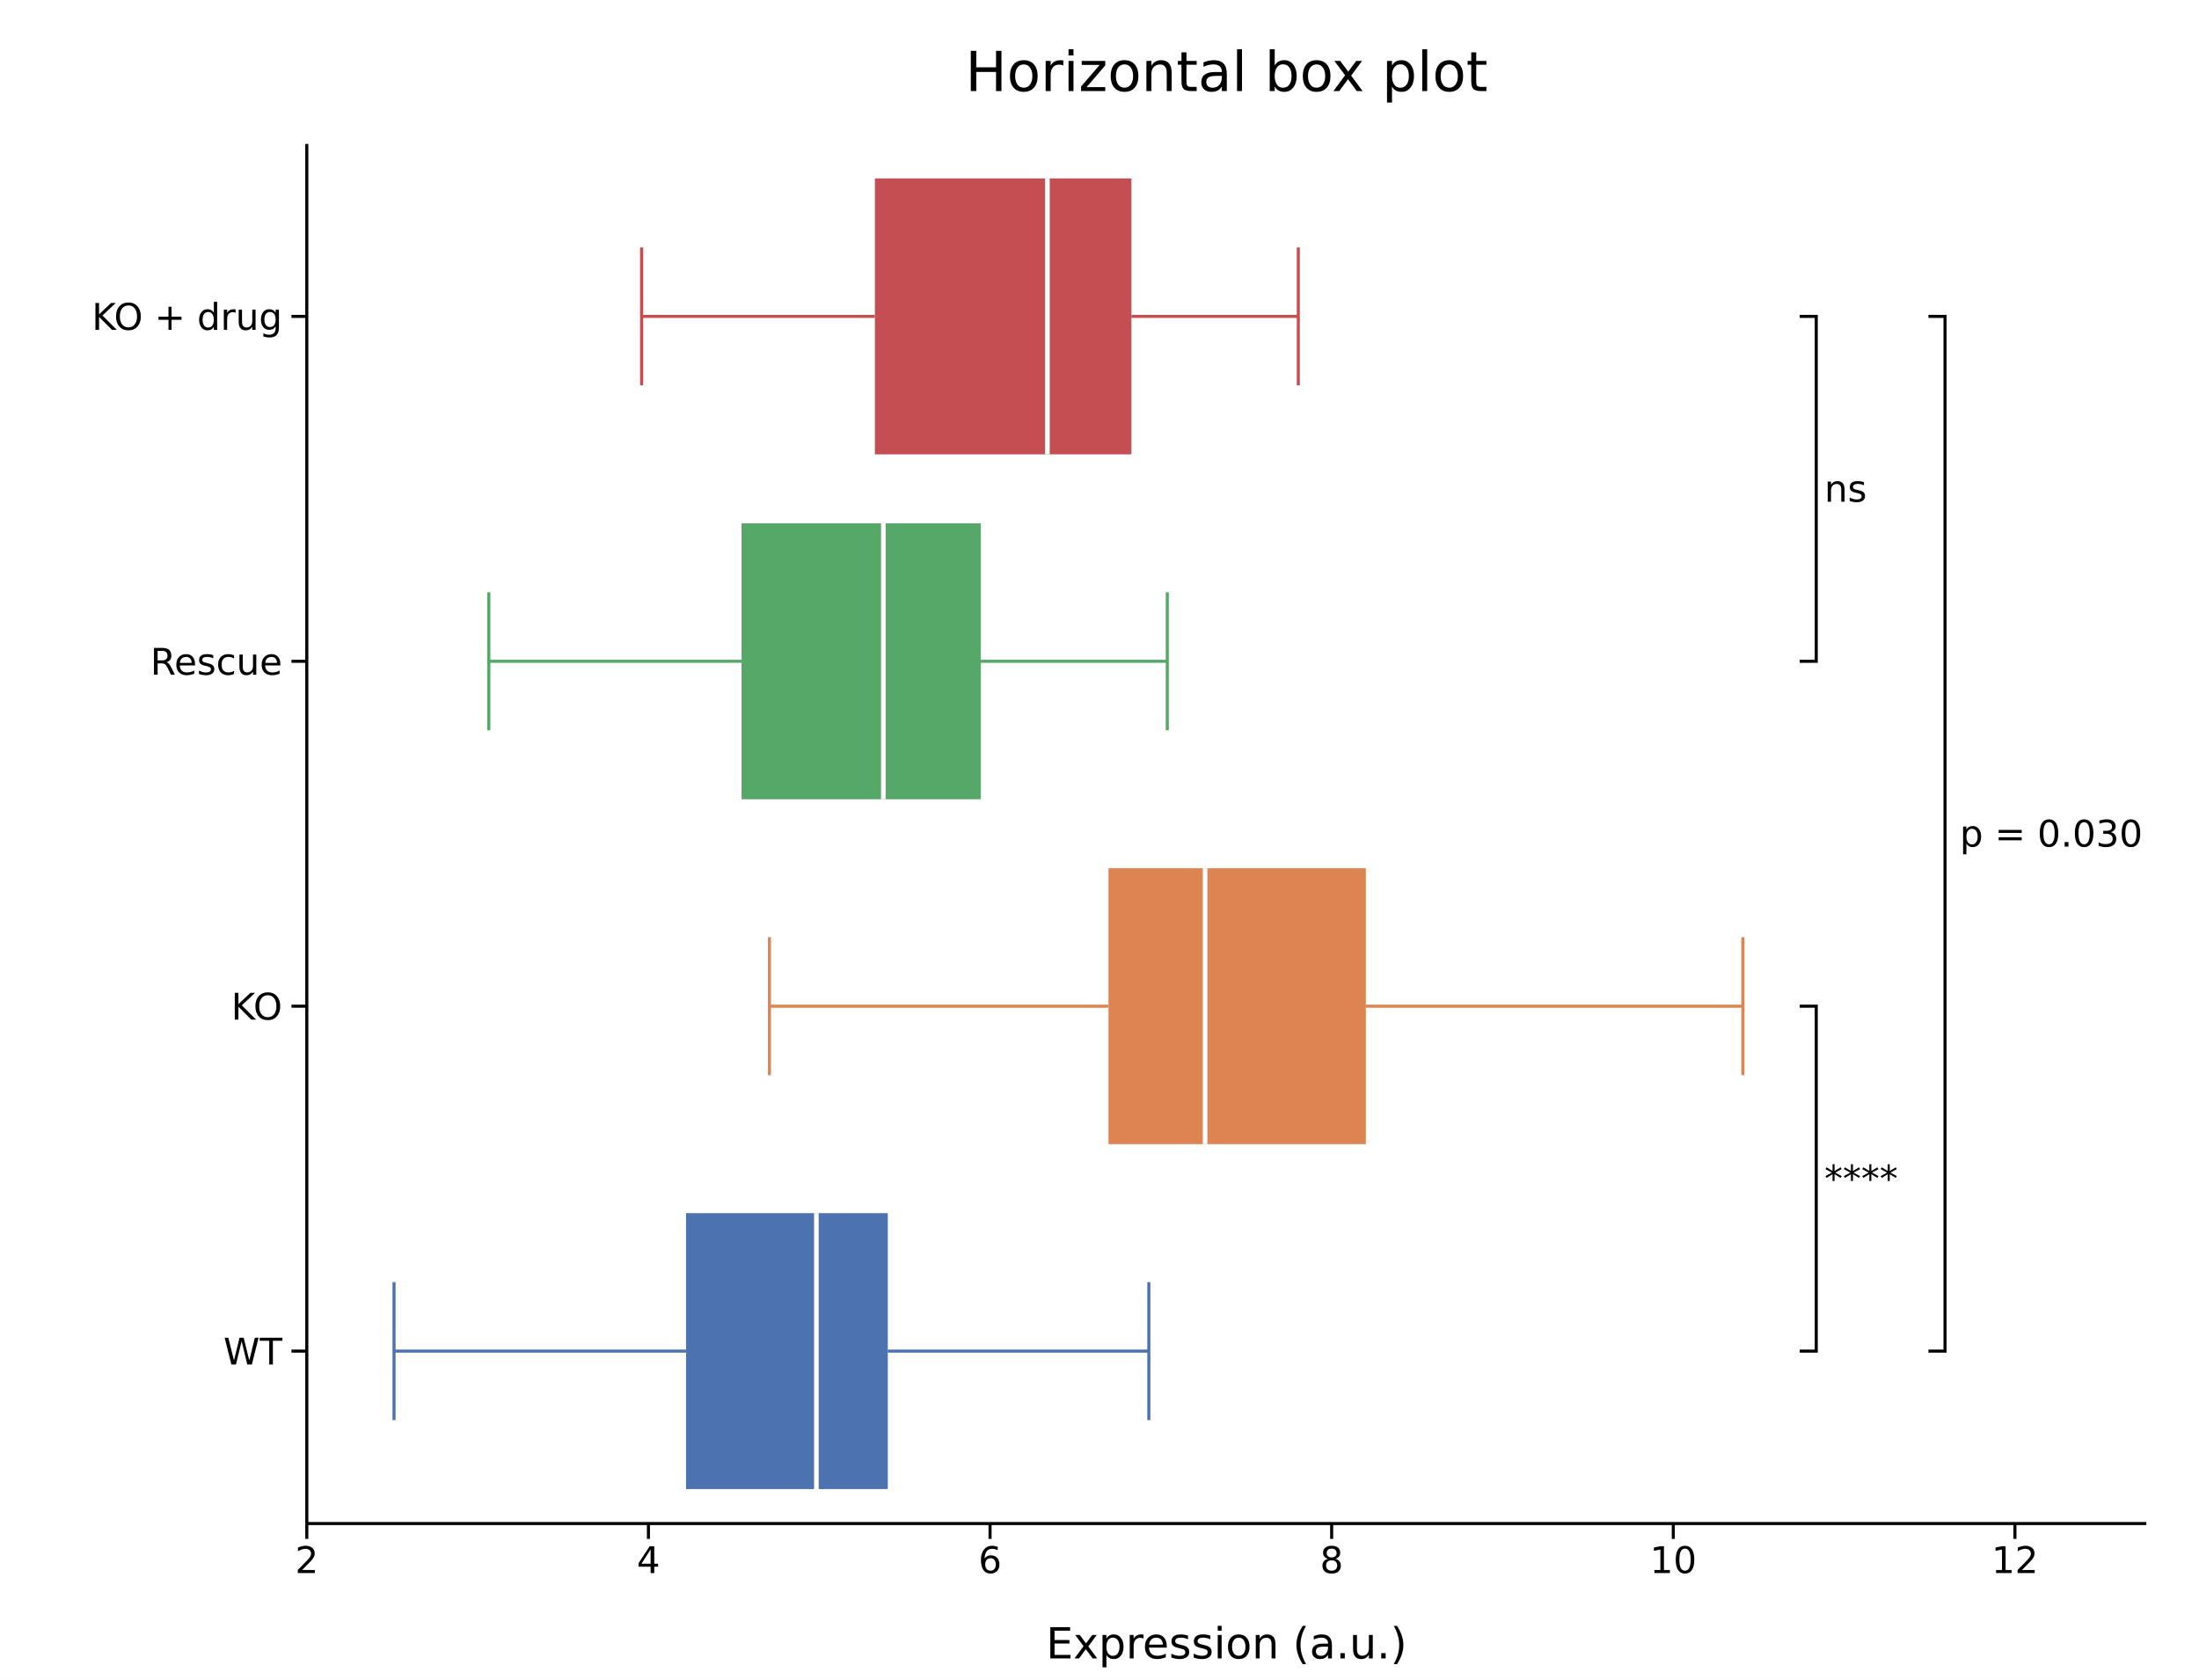
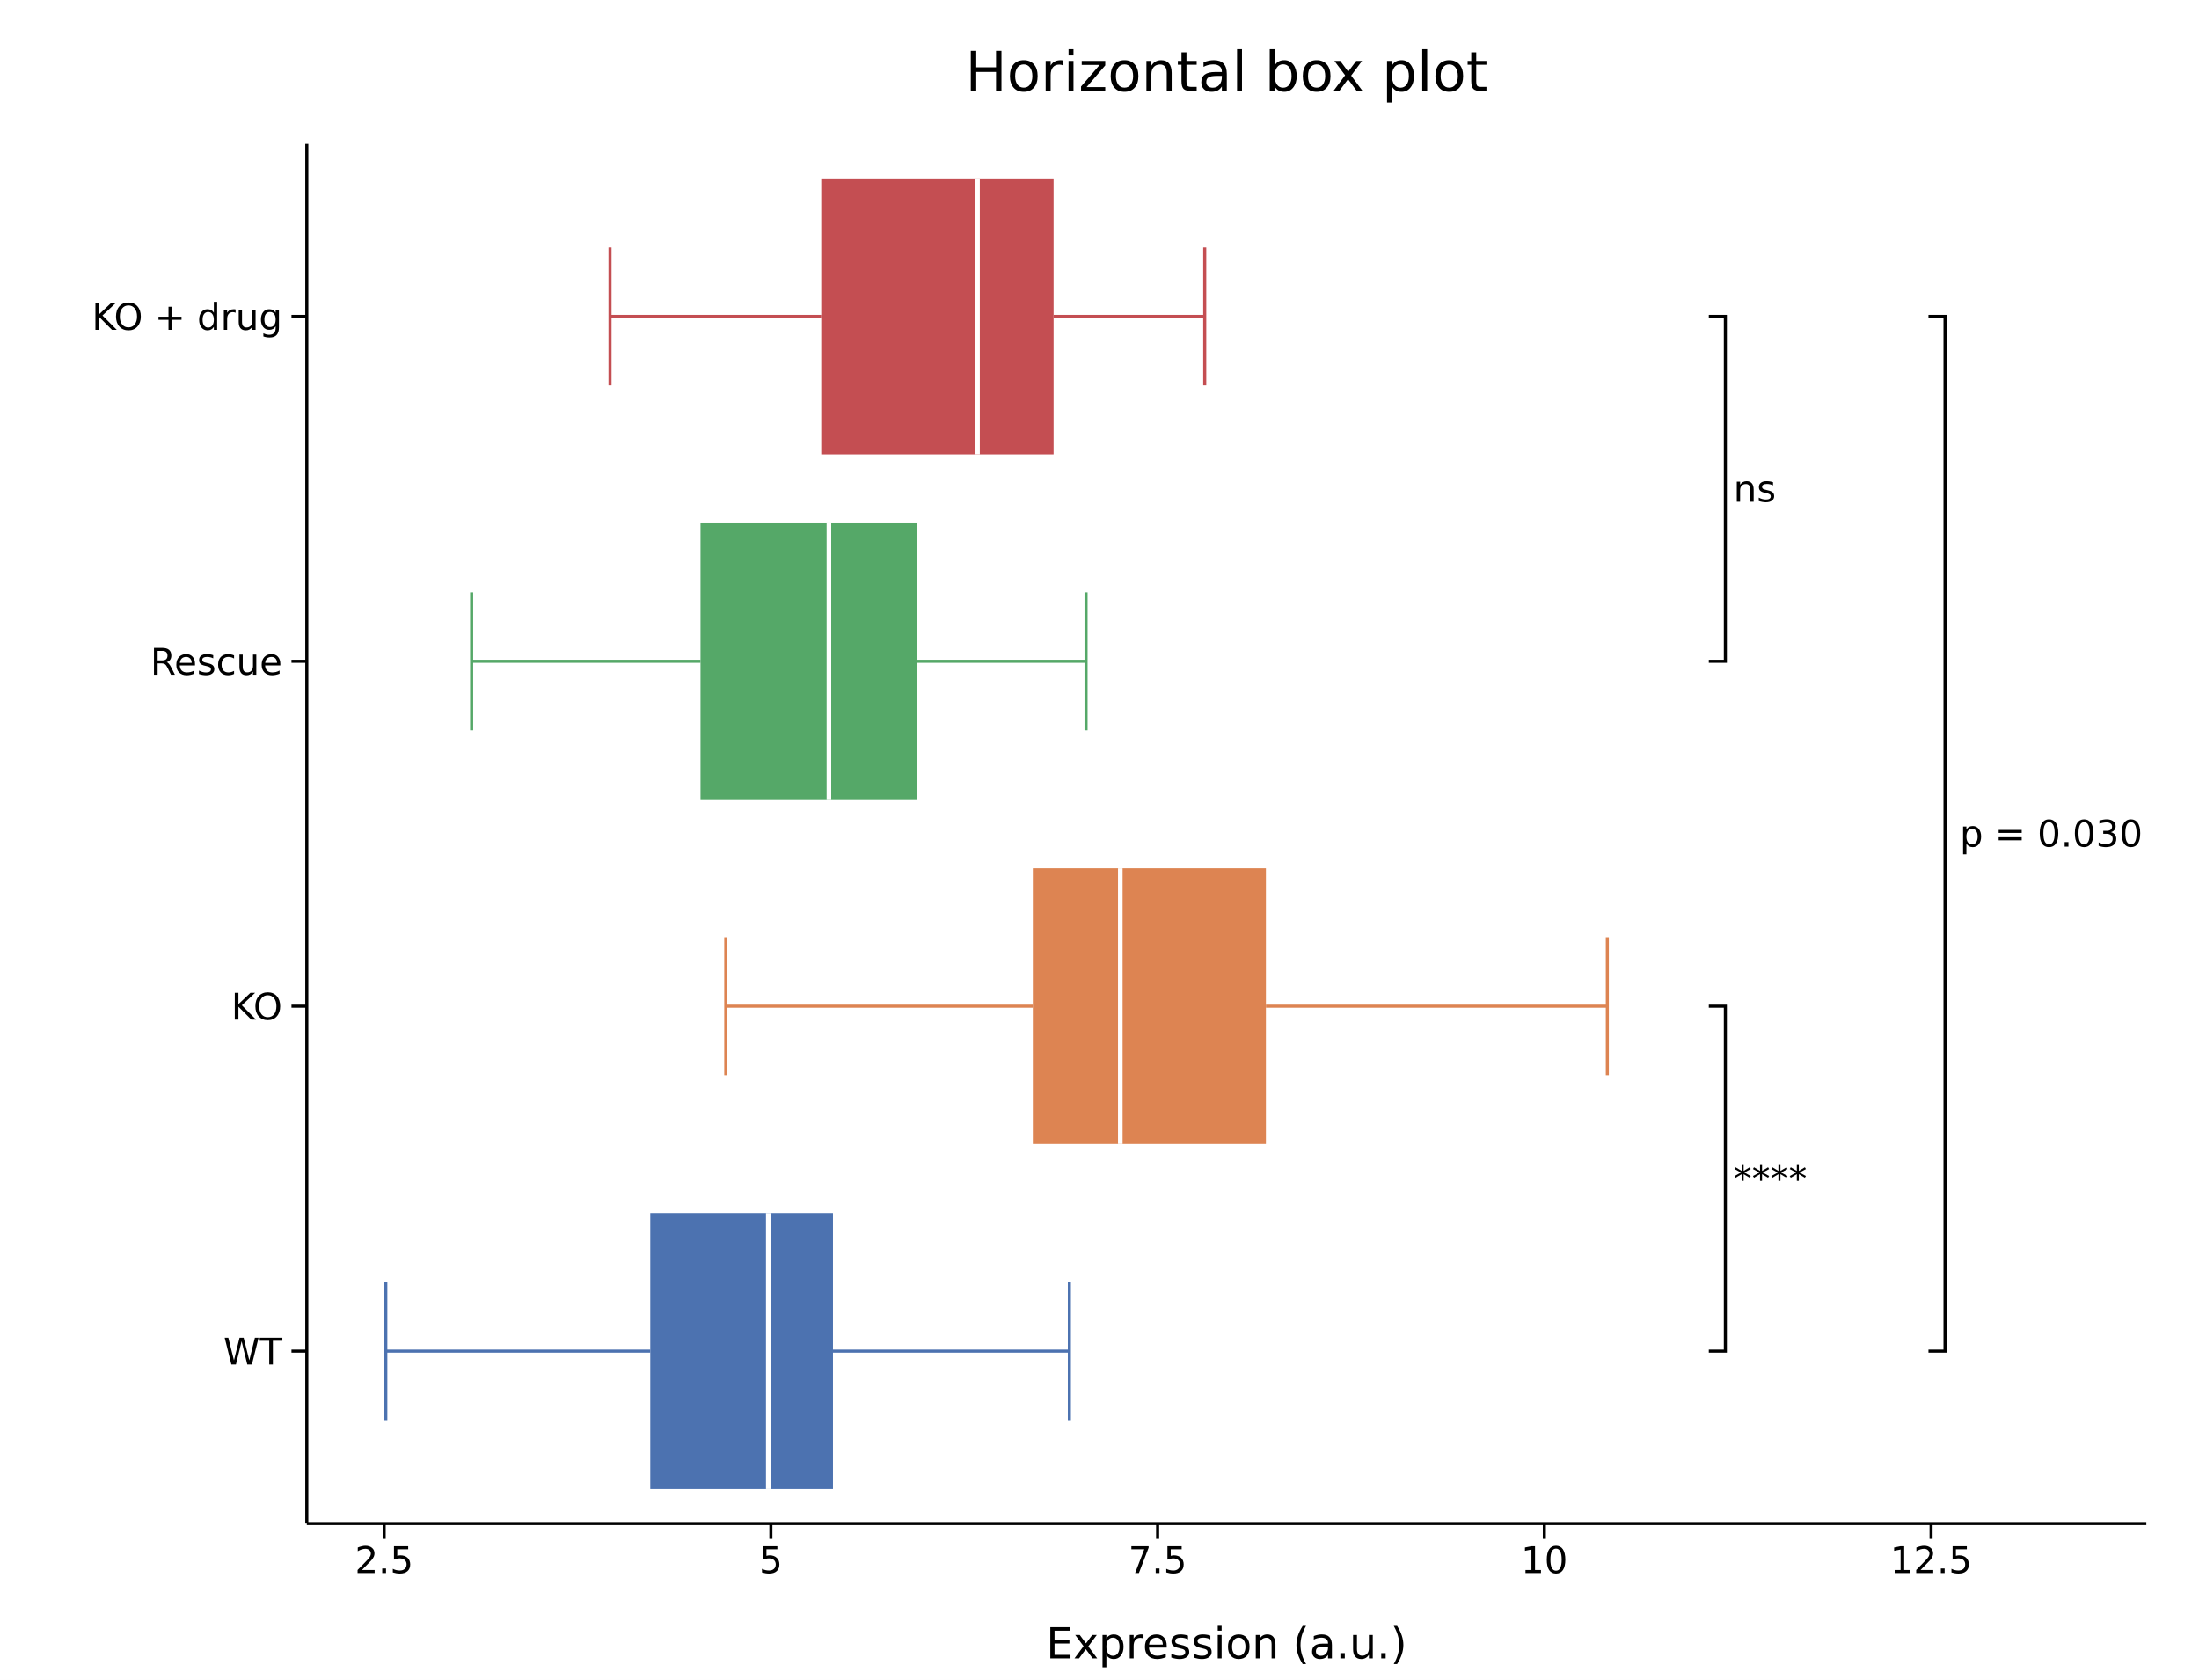
<svg xmlns="http://www.w3.org/2000/svg" width="717.25" height="547.95" font-family="DejaVu Sans, Verdana, Liberation Sans, Arial, sans-serif" fill="black">
  <rect width="100%" height="100%" fill="white" />
  <defs>
    <clipPath id="kuva-clip-3">
      <rect x="100.07" y="46.95" width="600" height="450" />
    </clipPath>
  </defs>
  <line x1="100.07" y1="496.95" x2="700.07" y2="496.95" stroke="#000000" stroke-width="1" />
  <line x1="100.07" y1="46.95" x2="100.07" y2="496.95" stroke="#000000" stroke-width="1" />
  <text x="92.07" y="445.08" font-size="12" text-anchor="end">WT</text>
  <line x1="95.07" y1="440.7" x2="100.07" y2="440.7" stroke="#000000" stroke-width="1" />
  <text x="92.07" y="332.58" font-size="12" text-anchor="end">KO</text>
  <line x1="95.07" y1="328.2" x2="100.07" y2="328.2" stroke="#000000" stroke-width="1" />
  <text x="92.07" y="220.08" font-size="12" text-anchor="end">Rescue</text>
  <line x1="95.07" y1="215.7" x2="100.07" y2="215.7" stroke="#000000" stroke-width="1" />
  <text x="92.07" y="107.58" font-size="12" text-anchor="end">KO + drug</text>
  <line x1="95.07" y1="103.2" x2="100.07" y2="103.2" stroke="#000000" stroke-width="1" />
-   <line x1="100.07" y1="496.95" x2="100.07" y2="501.95" stroke="#000000" stroke-width="1" />
-   <text x="100.07" y="513.09" font-size="12" text-anchor="middle">2</text>
-   <line x1="211.5" y1="496.95" x2="211.5" y2="501.95" stroke="#000000" stroke-width="1" />
-   <text x="211.5" y="513.09" font-size="12" text-anchor="middle">4</text>
-   <line x1="322.93" y1="496.95" x2="322.93" y2="501.95" stroke="#000000" stroke-width="1" />
-   <text x="322.93" y="513.09" font-size="12" text-anchor="middle">6</text>
-   <line x1="434.35" y1="496.95" x2="434.35" y2="501.95" stroke="#000000" stroke-width="1" />
-   <text x="434.35" y="513.09" font-size="12" text-anchor="middle">8</text>
-   <line x1="545.78" y1="496.95" x2="545.78" y2="501.95" stroke="#000000" stroke-width="1" />
-   <text x="545.78" y="513.09" font-size="12" text-anchor="middle">10</text>
-   <line x1="657.21" y1="496.95" x2="657.21" y2="501.95" stroke="#000000" stroke-width="1" />
-   <text x="657.21" y="513.09" font-size="12" text-anchor="middle">12</text>
+   <line x1="125.3" y1="496.95" x2="125.3" y2="501.95" stroke="#000000" stroke-width="1" />
+   <text x="125.3" y="513.09" font-size="12" text-anchor="middle">2.5</text>
+   <line x1="251.44" y1="496.95" x2="251.44" y2="501.95" stroke="#000000" stroke-width="1" />
+   <text x="251.44" y="513.09" font-size="12" text-anchor="middle">5</text>
+   <line x1="377.58" y1="496.95" x2="377.58" y2="501.95" stroke="#000000" stroke-width="1" />
+   <text x="377.58" y="513.09" font-size="12" text-anchor="middle">7.5</text>
+   <line x1="503.72" y1="496.95" x2="503.72" y2="501.95" stroke="#000000" stroke-width="1" />
+   <text x="503.72" y="513.09" font-size="12" text-anchor="middle">10</text>
+   <line x1="629.86" y1="496.95" x2="629.86" y2="501.95" stroke="#000000" stroke-width="1" />
+   <text x="629.86" y="513.09" font-size="12" text-anchor="middle">12.5</text>
  <text x="400.07" y="540.95" font-size="14" text-anchor="middle">Expression (a.u.)</text>
  <text x="400.07" y="29.71" font-size="18" text-anchor="middle">Horizontal box plot</text>
  <g clip-path="url(#kuva-clip-3)">
-     <rect x="223.77" y="395.7" width="65.8" height="90" fill="#4c72b0" />
-     <line x1="266.28" y1="395.7" x2="266.28" y2="485.7" stroke="#ffffff" stroke-width="1.5" />
-     <line x1="128.52" y1="440.7" x2="223.77" y2="440.7" stroke="#4c72b0" stroke-width="1" />
-     <line x1="289.57" y1="440.7" x2="374.72" y2="440.7" stroke="#4c72b0" stroke-width="1" />
-     <line x1="128.52" y1="463.2" x2="128.52" y2="418.2" stroke="#4c72b0" stroke-width="1" />
-     <line x1="374.72" y1="463.2" x2="374.72" y2="418.2" stroke="#4c72b0" stroke-width="1" />
-     <rect x="361.56" y="283.2" width="83.94" height="90" fill="#dd8452" />
-     <line x1="393.06" y1="283.2" x2="393.06" y2="373.2" stroke="#ffffff" stroke-width="1.5" />
-     <line x1="250.97" y1="328.2" x2="361.56" y2="328.2" stroke="#dd8452" stroke-width="1" />
-     <line x1="445.5" y1="328.2" x2="568.46" y2="328.2" stroke="#dd8452" stroke-width="1" />
-     <line x1="250.97" y1="350.7" x2="250.97" y2="305.7" stroke="#dd8452" stroke-width="1" />
-     <line x1="568.46" y1="350.7" x2="568.46" y2="305.7" stroke="#dd8452" stroke-width="1" />
-     <rect x="241.87" y="170.7" width="78.01" height="90" fill="#55a868" />
-     <line x1="288.12" y1="170.7" x2="288.12" y2="260.7" stroke="#ffffff" stroke-width="1.5" />
-     <line x1="159.44" y1="215.7" x2="241.87" y2="215.7" stroke="#55a868" stroke-width="1" />
-     <line x1="319.88" y1="215.7" x2="380.73" y2="215.7" stroke="#55a868" stroke-width="1" />
-     <line x1="159.44" y1="238.2" x2="159.44" y2="193.2" stroke="#55a868" stroke-width="1" />
-     <line x1="380.73" y1="238.2" x2="380.73" y2="193.2" stroke="#55a868" stroke-width="1" />
-     <rect x="285.36" y="58.2" width="83.68" height="90" fill="#c44e52" />
-     <line x1="341.64" y1="58.2" x2="341.64" y2="148.2" stroke="#ffffff" stroke-width="1.5" />
-     <line x1="209.27" y1="103.2" x2="285.36" y2="103.2" stroke="#c44e52" stroke-width="1" />
-     <line x1="369.04" y1="103.2" x2="423.47" y2="103.2" stroke="#c44e52" stroke-width="1" />
-     <line x1="209.27" y1="125.7" x2="209.27" y2="80.7" stroke="#c44e52" stroke-width="1" />
-     <line x1="423.47" y1="125.7" x2="423.47" y2="80.7" stroke="#c44e52" stroke-width="1" />
+     <rect x="212.1" y="395.7" width="59.59" height="90" fill="#4c72b0" />
+     <line x1="250.59" y1="395.7" x2="250.59" y2="485.7" stroke="#ffffff" stroke-width="1.5" />
+     <line x1="125.84" y1="440.7" x2="212.1" y2="440.7" stroke="#4c72b0" stroke-width="1" />
+     <line x1="271.68" y1="440.7" x2="348.8" y2="440.7" stroke="#4c72b0" stroke-width="1" />
+     <line x1="125.84" y1="463.2" x2="125.84" y2="418.2" stroke="#4c72b0" stroke-width="1" />
+     <line x1="348.8" y1="463.2" x2="348.8" y2="418.2" stroke="#4c72b0" stroke-width="1" />
+     <rect x="336.88" y="283.2" width="76.02" height="90" fill="#dd8452" />
+     <line x1="365.41" y1="283.2" x2="365.41" y2="373.2" stroke="#ffffff" stroke-width="1.5" />
+     <line x1="236.73" y1="328.2" x2="336.88" y2="328.2" stroke="#dd8452" stroke-width="1" />
+     <line x1="412.9" y1="328.2" x2="524.26" y2="328.2" stroke="#dd8452" stroke-width="1" />
+     <line x1="236.73" y1="350.7" x2="236.73" y2="305.7" stroke="#dd8452" stroke-width="1" />
+     <line x1="524.26" y1="350.7" x2="524.26" y2="305.7" stroke="#dd8452" stroke-width="1" />
+     <rect x="228.49" y="170.7" width="70.65" height="90" fill="#55a868" />
+     <line x1="270.37" y1="170.7" x2="270.37" y2="260.7" stroke="#ffffff" stroke-width="1.5" />
+     <line x1="153.84" y1="215.7" x2="228.49" y2="215.7" stroke="#55a868" stroke-width="1" />
+     <line x1="299.14" y1="215.7" x2="354.24" y2="215.7" stroke="#55a868" stroke-width="1" />
+     <line x1="153.84" y1="238.2" x2="153.84" y2="193.2" stroke="#55a868" stroke-width="1" />
+     <line x1="354.24" y1="238.2" x2="354.24" y2="193.2" stroke="#55a868" stroke-width="1" />
+     <rect x="267.87" y="58.2" width="75.78" height="90" fill="#c44e52" />
+     <line x1="318.84" y1="58.2" x2="318.84" y2="148.2" stroke="#ffffff" stroke-width="1.5" />
+     <line x1="198.97" y1="103.2" x2="267.87" y2="103.2" stroke="#c44e52" stroke-width="1" />
+     <line x1="343.65" y1="103.2" x2="392.95" y2="103.2" stroke="#c44e52" stroke-width="1" />
+     <line x1="198.97" y1="125.7" x2="198.97" y2="80.7" stroke="#c44e52" stroke-width="1" />
+     <line x1="392.95" y1="125.7" x2="392.95" y2="80.7" stroke="#c44e52" stroke-width="1" />
  </g>
-   <path d="M 587.01 440.70 L 592.41 440.70 L 592.41 328.20 L 587.01 328.20" stroke="#000000" stroke-width="1" fill="none" />
-   <text x="595.05" y="388.65" font-size="12" text-anchor="start">****</text>
-   <path d="M 587.01 215.70 L 592.41 215.70 L 592.41 103.20 L 587.01 103.20" stroke="#000000" stroke-width="1" fill="none" />
-   <text x="595.05" y="163.65" font-size="12" text-anchor="start">ns</text>
+   <path d="M 557.36 440.70 L 562.76 440.70 L 562.76 328.20 L 557.36 328.20" stroke="#000000" stroke-width="1" fill="none" />
+   <text x="565.4" y="388.65" font-size="12" text-anchor="start">****</text>
+   <path d="M 557.36 215.70 L 562.76 215.70 L 562.76 103.20 L 557.36 103.20" stroke="#000000" stroke-width="1" fill="none" />
+   <text x="565.4" y="163.65" font-size="12" text-anchor="start">ns</text>
  <path d="M 629.01 440.70 L 634.41 440.70 L 634.41 103.20 L 629.01 103.20" stroke="#000000" stroke-width="1" fill="none" />
  <text x="639.21" y="276.15" font-size="12" text-anchor="start">p = 0.030</text>
</svg>
